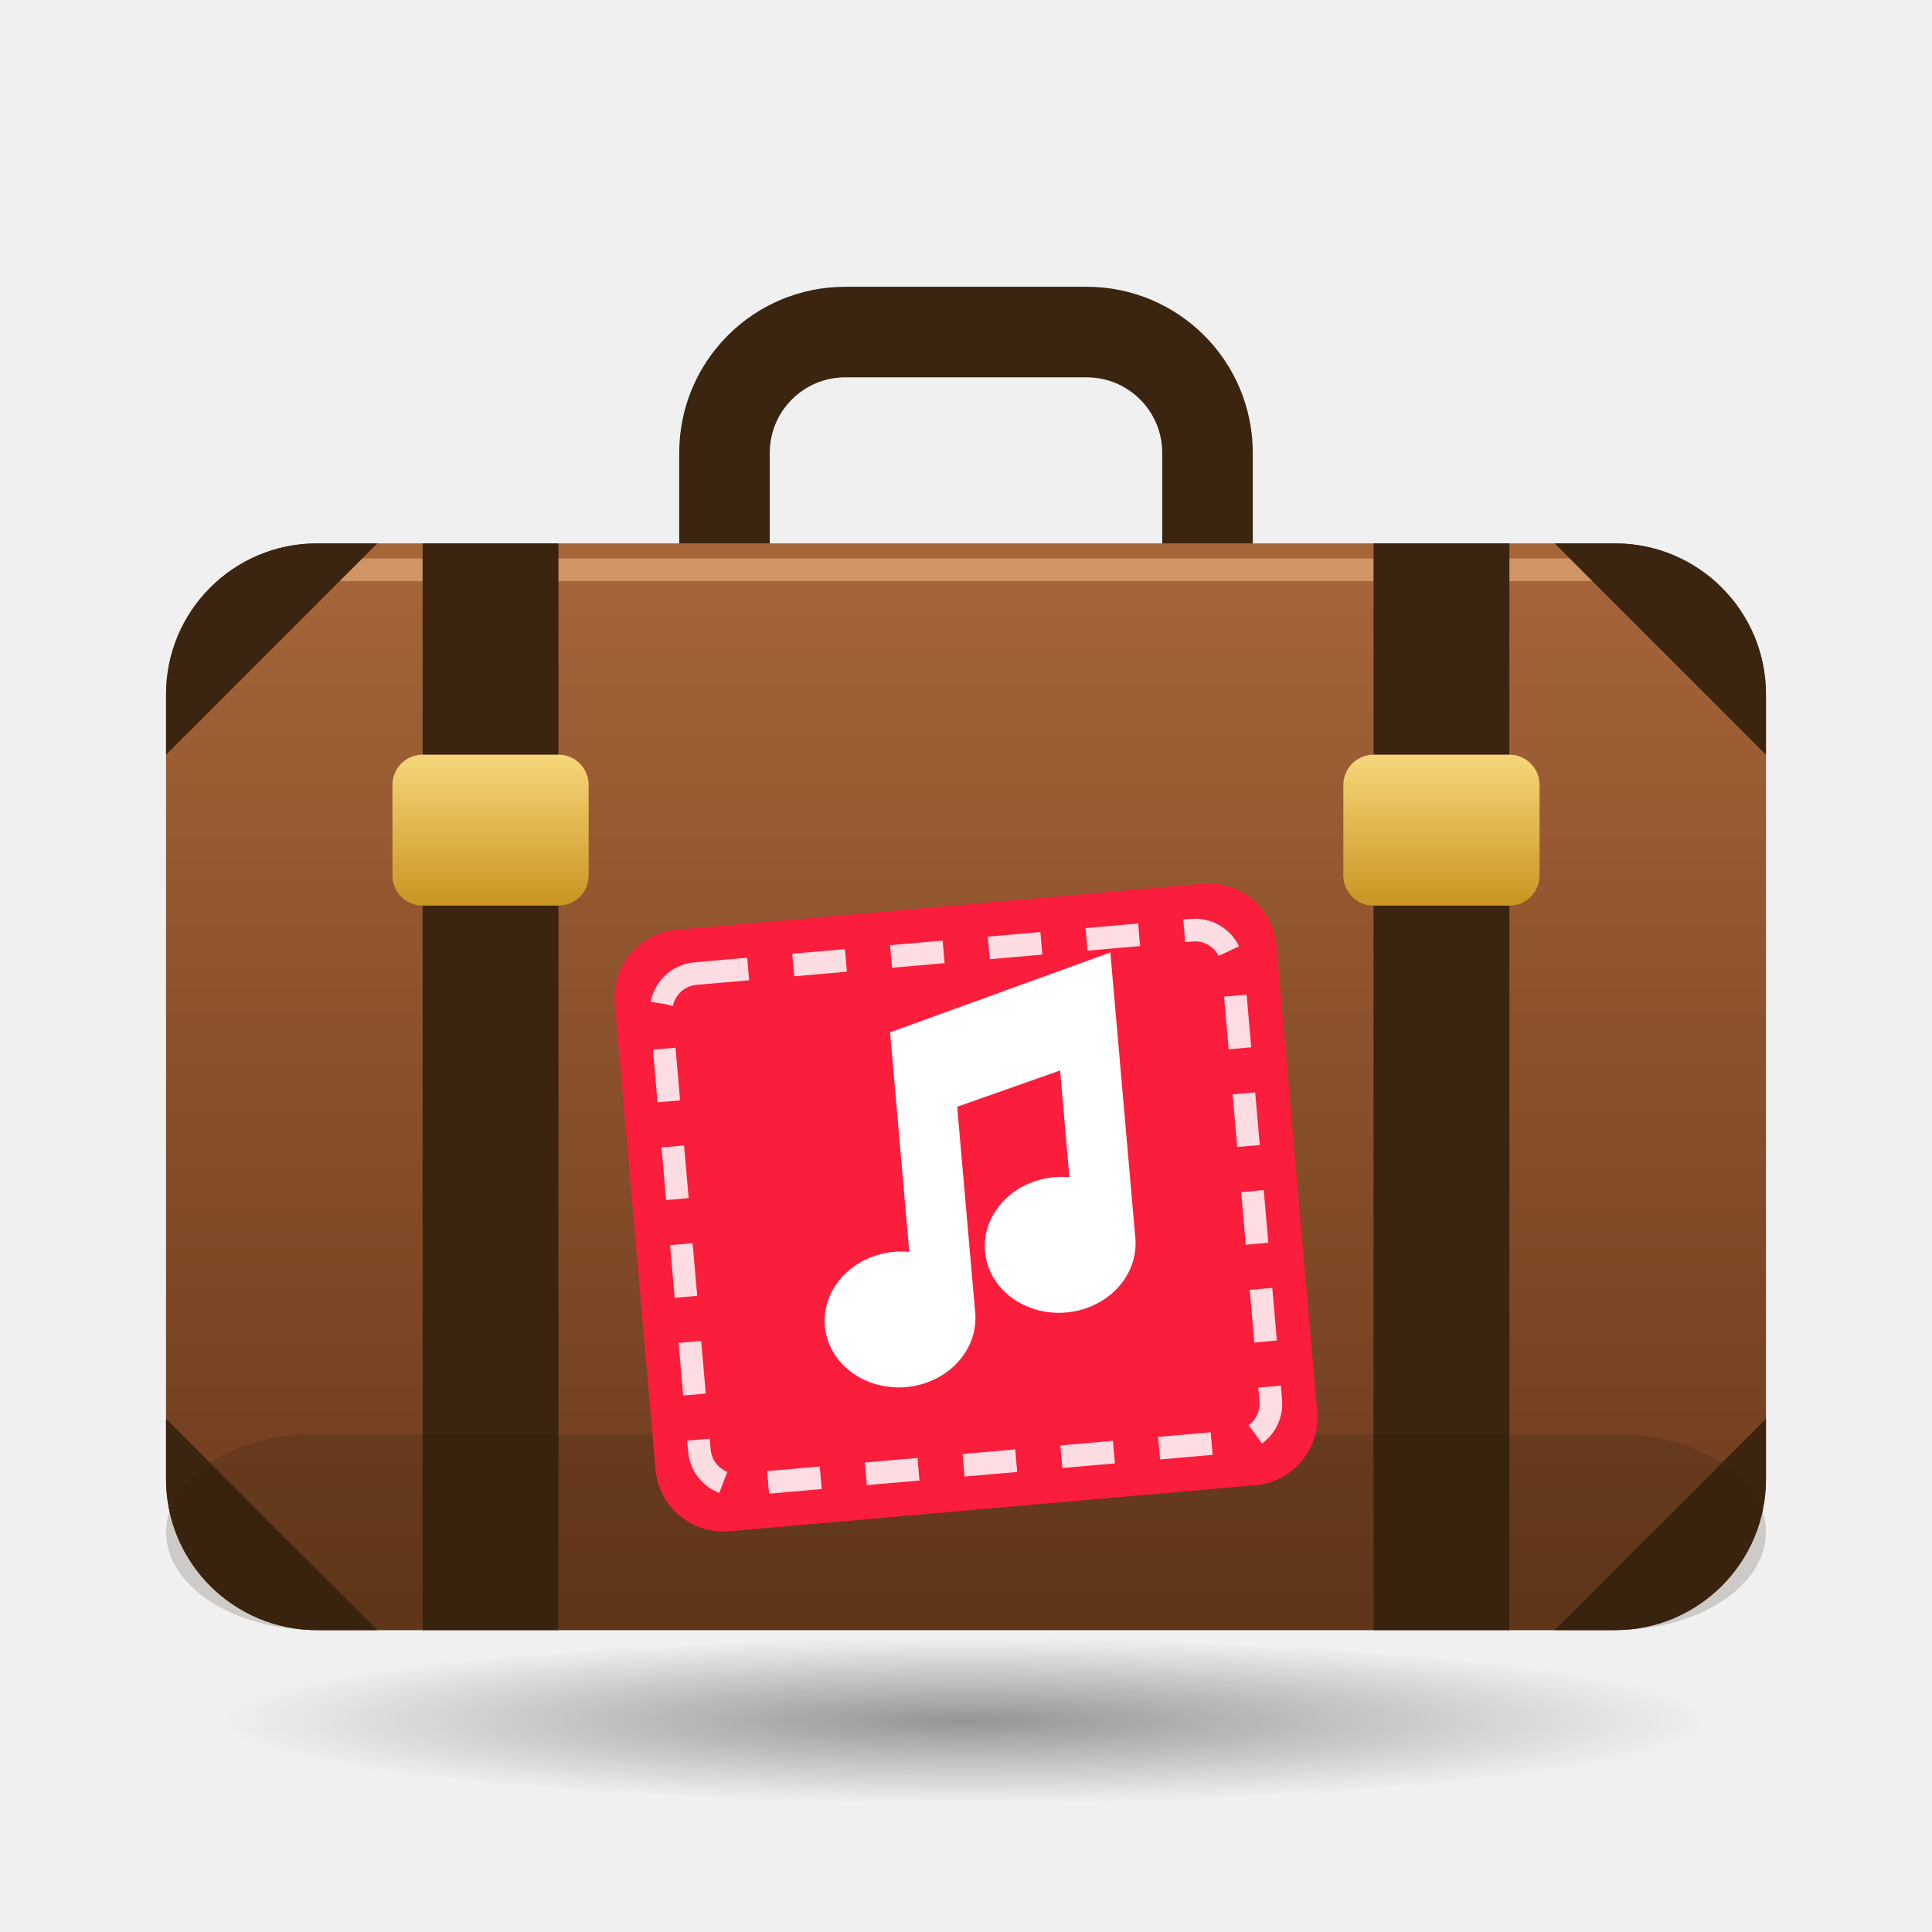
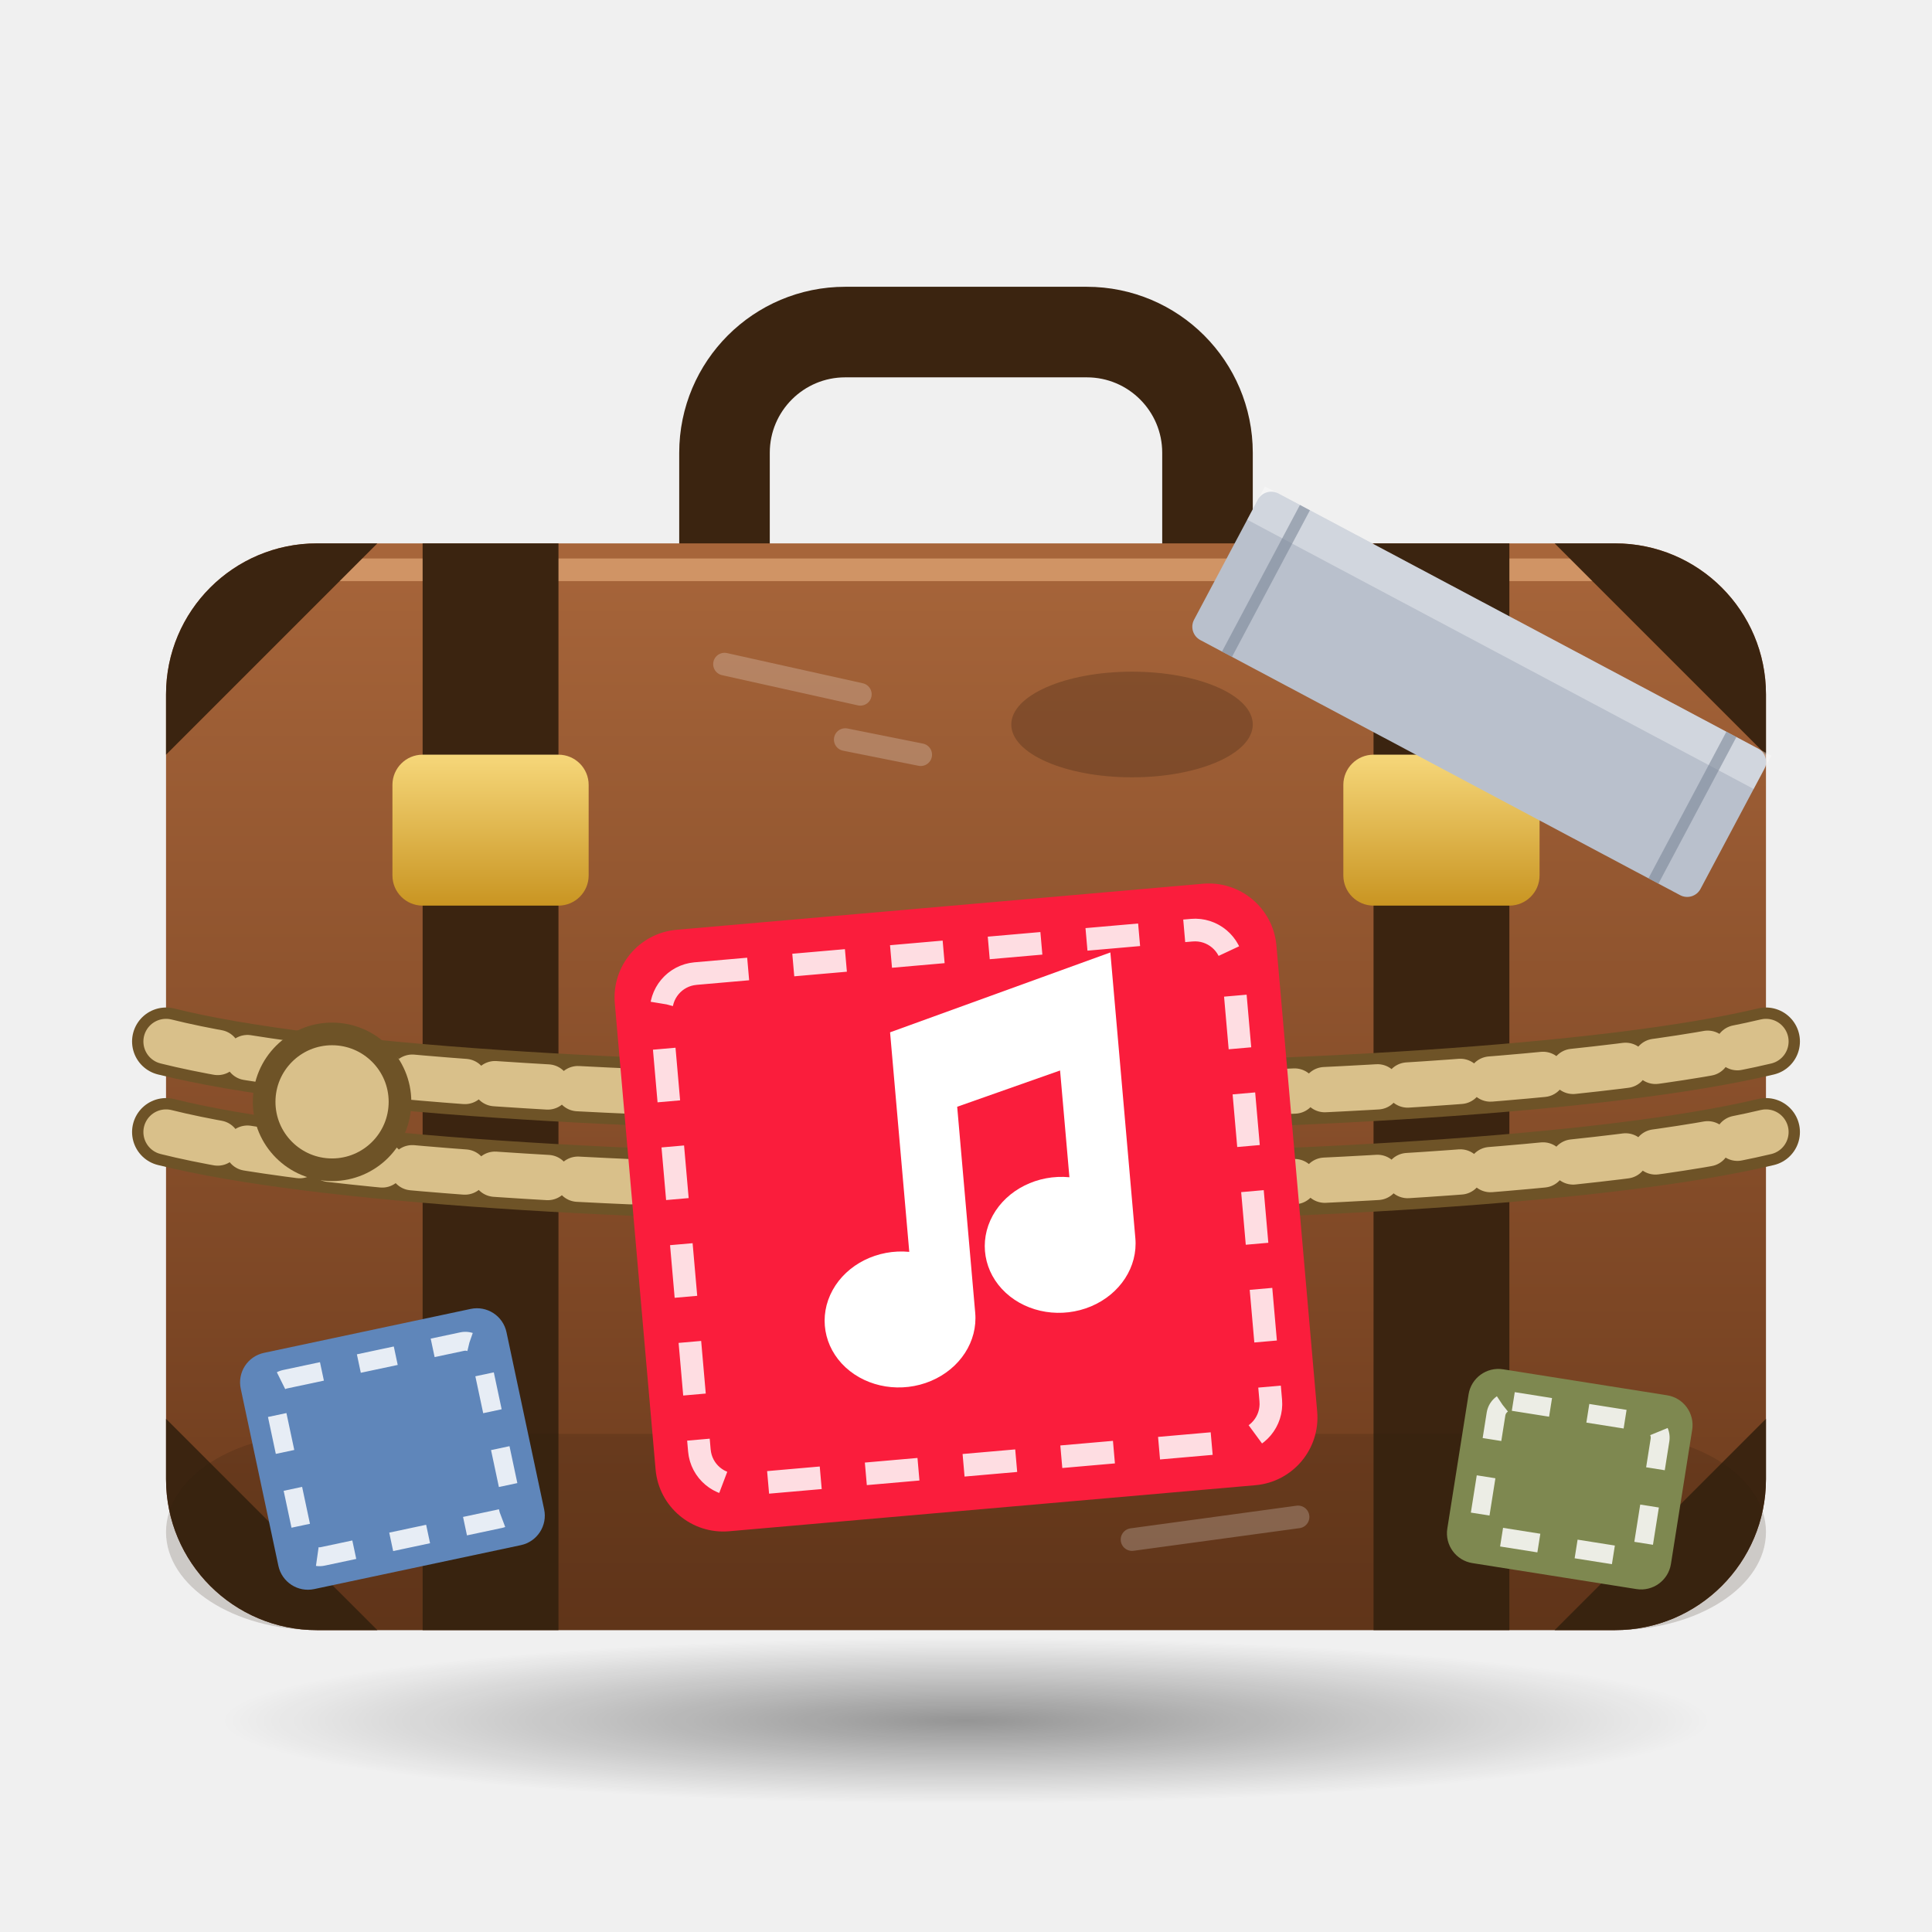
<svg xmlns="http://www.w3.org/2000/svg" viewBox="0 0 256 256">
  <defs>
    <radialGradient id="ground" cx=".5" cy=".5" r=".5">
      <stop offset="0" stop-color="#000" stop-opacity=".38" />
      <stop offset="1" stop-color="#000" stop-opacity="0" />
    </radialGradient>
    <linearGradient id="b" x1="0" y1="0" x2="0" y2="1">
      <stop offset="0" stop-color="#A7653A" />
      <stop offset="1" stop-color="#6B3A1C" />
    </linearGradient>
    <linearGradient id="m" x1="0" y1="0" x2="0" y2="1">
      <stop offset="0" stop-color="#F6D77A" />
      <stop offset="1" stop-color="#C99522" />
    </linearGradient>
  </defs>
  <ellipse cx="128" cy="228" rx="100" ry="11" fill="url(#ground)" />
  <path d="M96 76V60a16 16 0 0 1 16-16h32a16 16 0 0 1 16 16v16" fill="none" stroke="#3B2410" stroke-width="12" stroke-linecap="round" />
  <rect x="22" y="72" width="212" height="144" rx="20" fill="url(#b)" />
  <rect x="38" y="74" width="180" height="3" rx="1.500" fill="#E3A877" opacity=".7" />
  <path d="M22 100V92a20 20 0 0 1 20-20h8zM234 100V92a20 20 0 0 0-20-20h-8zM22 188v8a20 20 0 0 0 20 20h8zM234 188v8a20 20 0 0 1-20 20h-8z" fill="#3B2410" />
  <rect x="56" y="72" width="18" height="144" fill="#3B2410" />
  <rect x="182" y="72" width="18" height="144" fill="#3B2410" />
  <rect x="52" y="100" width="26" height="20" rx="4" fill="url(#m)" />
  <rect x="178" y="100" width="26" height="20" rx="4" fill="url(#m)" />
  <rect x="22" y="190" width="212" height="26" rx="20" fill="#2B190A" opacity=".18" />
+   <path d="M22 138c40 10 170 10 212 0" fill="none" stroke="#6E5327" stroke-width="9" stroke-linecap="round" />
+   <path d="M22 138c40 10 170 10 212 0" fill="none" stroke="#D9C08A" stroke-width="6" stroke-linecap="round" stroke-dasharray="7 4" />
+   <path d="M22 150c40 10 170 10 212 0" fill="none" stroke="#6E5327" stroke-width="9" stroke-linecap="round" />
+   <path d="M22 150c40 10 170 10 212 0" fill="none" stroke="#D9C08A" stroke-width="6" stroke-linecap="round" stroke-dasharray="7 4" />
+   <circle cx="44" cy="146" r="9" fill="#D9C08A" stroke="#6E5327" stroke-width="3" />
+   <g transform="rotate(28 196 92)">
+     <rect x="158.0" y="81" width="76" height="22" rx="2" fill="#B9C0CC" />
+     <rect x="158.0" y="81" width="76" height="5" fill="#fff" opacity=".35" />
+     <path d="M164.0 81v22M228.0 81v22" stroke="#7C8798" stroke-width="1.500" opacity=".6" />
+   </g>
+   <g transform="rotate(-12 52 192)">
+     <rect x="34.0" y="176.0" width="36" height="32" rx="4" fill="#5F86BA" />
+     <rect x="38.0" y="180.0" width="28" height="24" rx="2" fill="none" stroke="#fff" stroke-width="2.500" stroke-dasharray="5 5" opacity=".85" />
+   </g>
+   <g transform="rotate(9 208 196)">
+     <rect x="193.0" y="183.0" width="30" height="26" rx="4" fill="#7E8850" />
+     <rect x="197.0" y="187.0" width="22" height="18" rx="2" fill="none" stroke="#fff" stroke-width="2.500" stroke-dasharray="5 5" opacity=".85" />
+   </g>
+   <g stroke="#fff" stroke-width="3" stroke-linecap="round" opacity=".22">
+     <path d="M96 88l18 4" />
+     <path d="M150 204l22 -3" />
+     <path d="M112 98l10 2" />
+   </g>
+   <ellipse cx="150" cy="96" rx="16" ry="7" fill="#2B190A" opacity=".25" />
  <g transform="translate(0 4) rotate(-5 128 156)">
    <rect x="84" y="116" width="88" height="80" rx="9" fill="#FA1D3C" />
    <rect x="90" y="122" width="76" height="68" rx="5" fill="none" stroke="#fff" stroke-width="3" stroke-dasharray="7 6" opacity=".85" />
    <g fill="#fff">
      <path d="M120 132l30-8v38a10 9 0 1 1-8-8.800V139l-14 3.600V170a10 9 0 1 1-8-8.800z" />
    </g>
  </g>
</svg>
